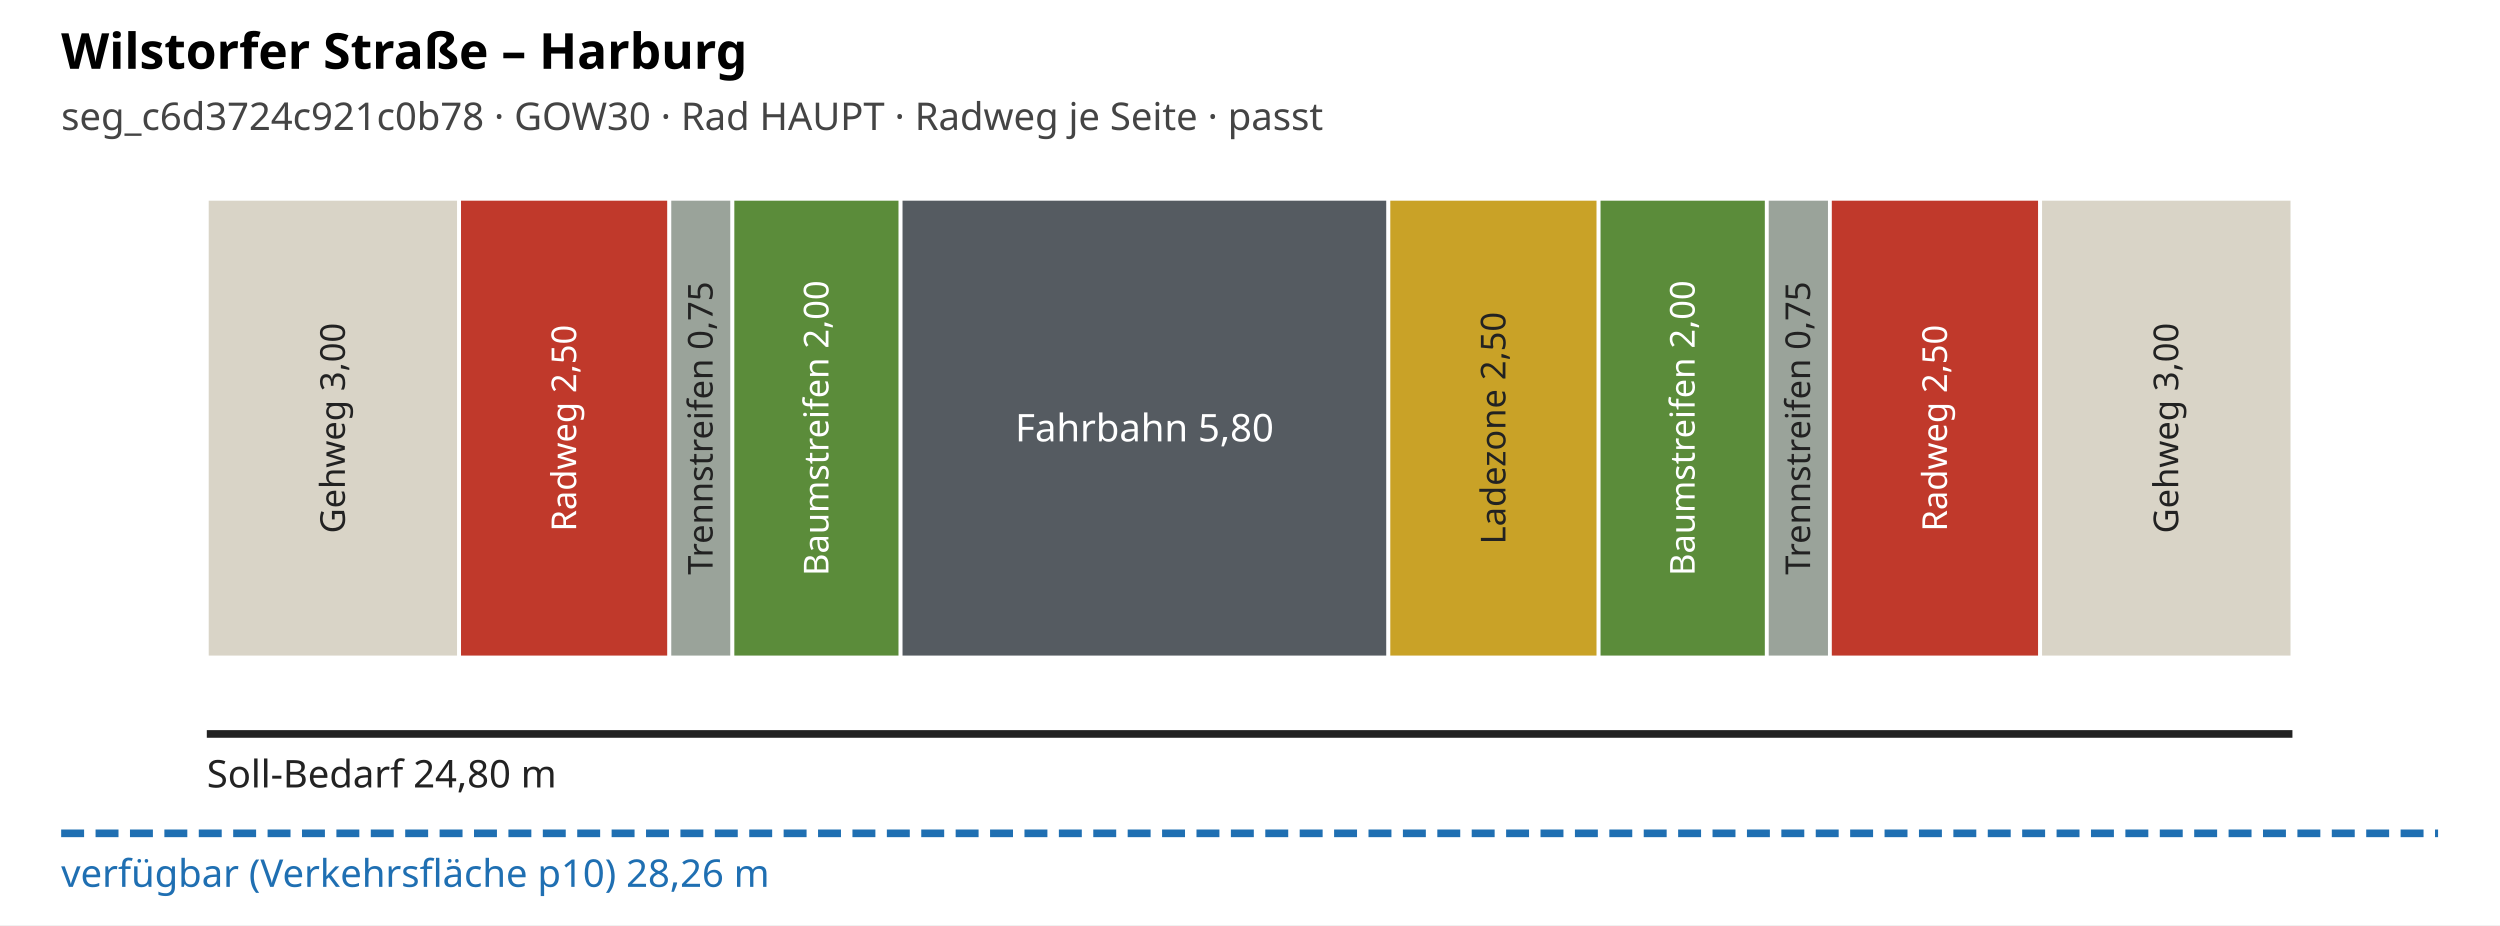
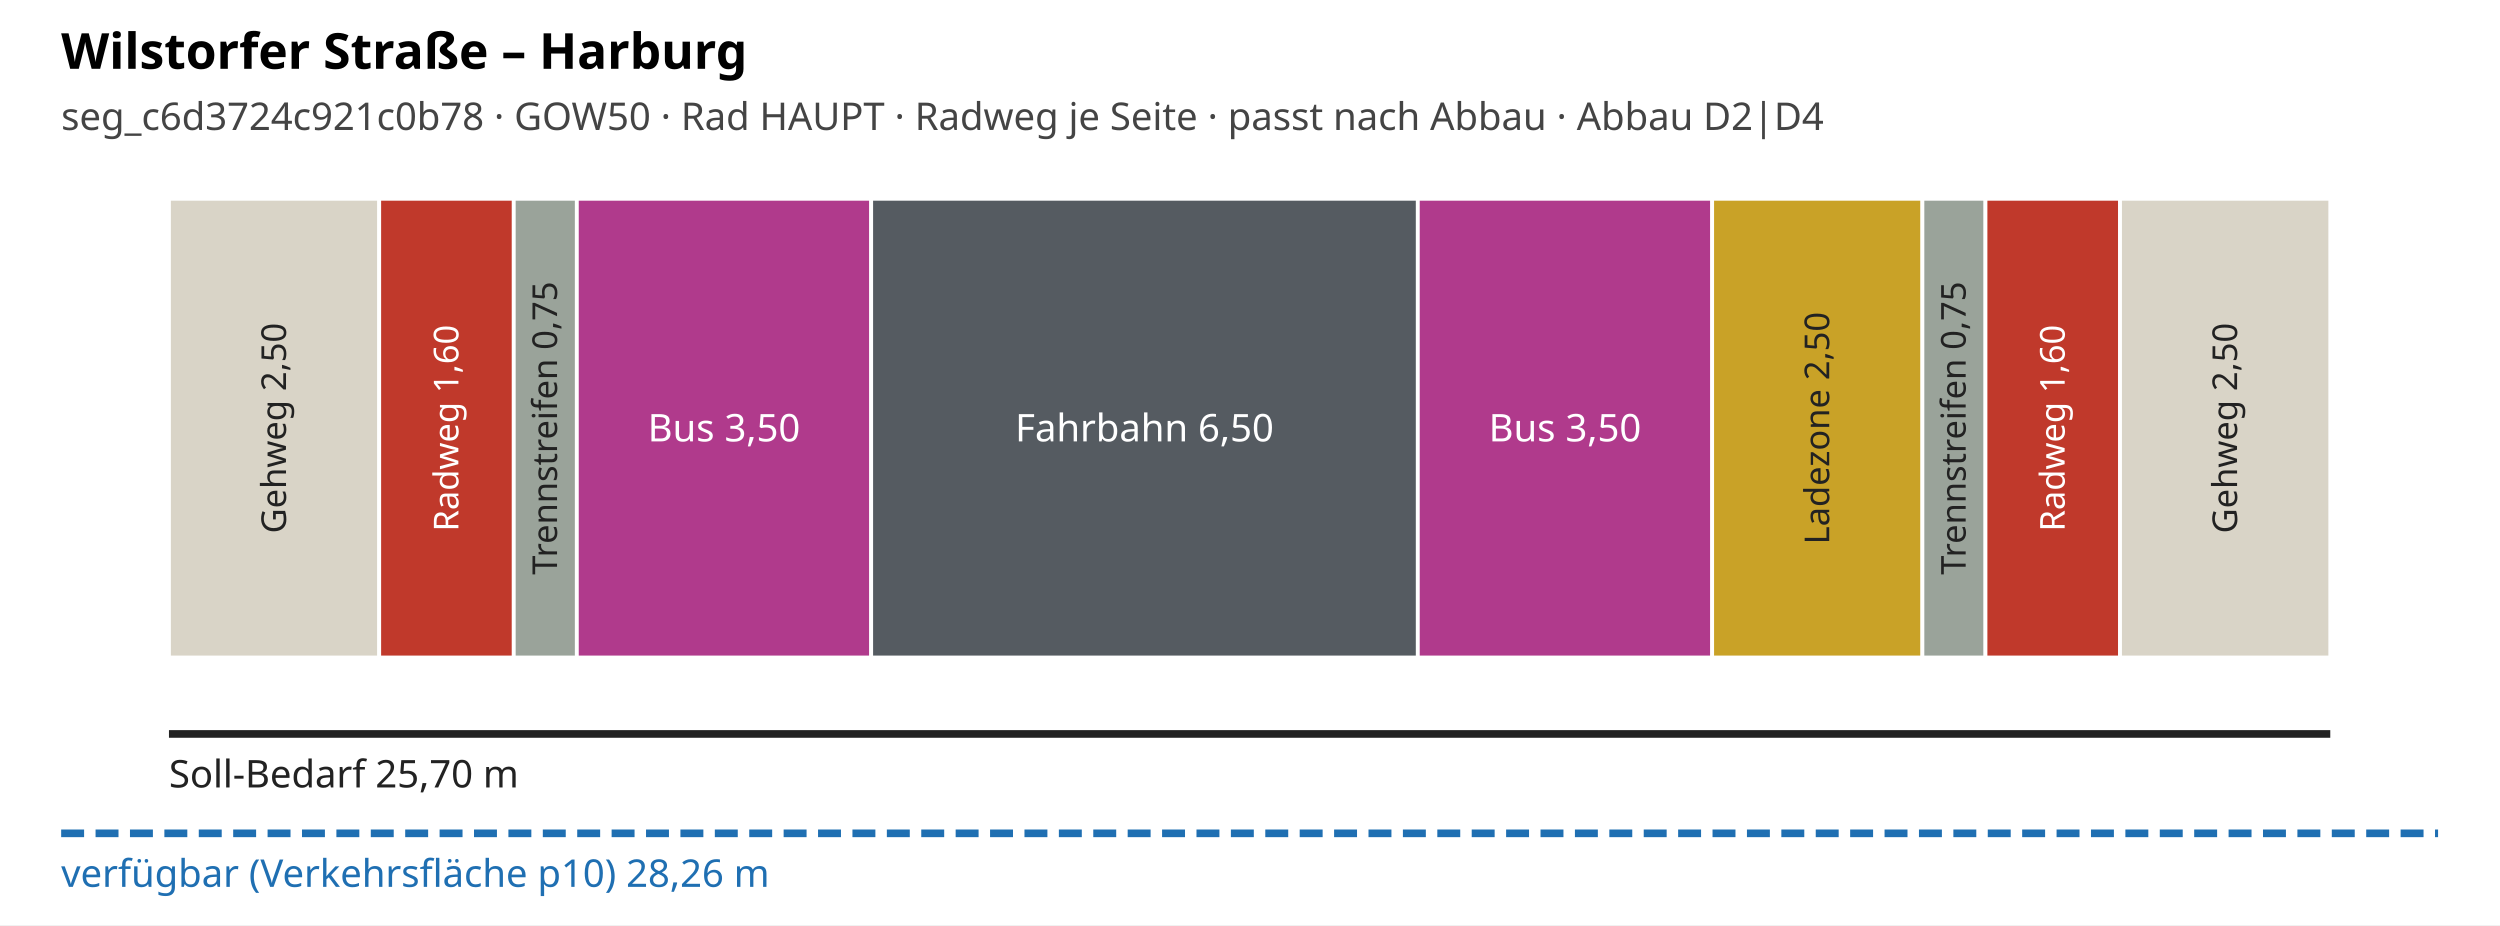
<svg xmlns="http://www.w3.org/2000/svg" width="654" height="242" viewBox="0 0 654 242" font-family="sans-serif" font-size="10">
  <rect x="0" y="0" width="654" height="242" fill="#ffffff" />
  <text x="16.0" y="18" font-size="13" font-weight="bold">Wilstorfer Straße – Harburg</text>
-   <text x="16.0" y="34" fill="#444">seg_c6d3724c921c0b78 · GOW30 · Rad HAUPT · Radweg je Seite · passt</text>
-   <rect x="54.1" y="52.0" width="66.0" height="120.0" fill="#d9d4c7" stroke="#ffffff" stroke-width="1" data-element="sidewalk" data-width-m="3.00" />
-   <text transform="translate(87.1,112.0) rotate(-90)" text-anchor="middle" dominant-baseline="middle" fill="#222" font-size="9">Gehweg 3,00</text>
-   <rect x="120.1" y="52.0" width="55.0" height="120.0" fill="#c0392b" stroke="#ffffff" stroke-width="1" data-element="cycle_track" data-width-m="2.50" />
-   <text transform="translate(147.6,112.0) rotate(-90)" text-anchor="middle" dominant-baseline="middle" fill="#ffffff" font-size="9">Radweg 2,50</text>
-   <rect x="175.1" y="52.0" width="16.5" height="120.0" fill="#9aa39a" stroke="#ffffff" stroke-width="1" data-element="buffer_cycle_carriageway" data-width-m="0.75" />
-   <text transform="translate(183.3,112.0) rotate(-90)" text-anchor="middle" dominant-baseline="middle" fill="#222" font-size="9">Trennstreifen 0,75</text>
-   <rect x="191.6" y="52.0" width="44.0" height="120.0" fill="#5b8c3a" stroke="#ffffff" stroke-width="1" data-element="tree_strip" data-width-m="2.00" />
-   <text transform="translate(213.6,112.0) rotate(-90)" text-anchor="middle" dominant-baseline="middle" fill="#ffffff" font-size="9">Baumstreifen 2,00</text>
-   <rect x="235.6" y="52.0" width="127.6" height="120.0" fill="#555b61" stroke="#ffffff" stroke-width="1" data-element="carriageway" data-width-m="5.80" />
-   <text x="299.4" y="112.0" text-anchor="middle" dominant-baseline="middle" fill="#ffffff">Fahrbahn 5,80</text>
-   <rect x="363.2" y="52.0" width="55.0" height="120.0" fill="#c9a227" stroke="#ffffff" stroke-width="1" data-element="loading_zone" data-width-m="2.50" />
-   <text transform="translate(390.7,112.0) rotate(-90)" text-anchor="middle" dominant-baseline="middle" fill="#222" font-size="9">Ladezone 2,50</text>
-   <rect x="418.2" y="52.0" width="44.0" height="120.0" fill="#5b8c3a" stroke="#ffffff" stroke-width="1" data-element="tree_strip" data-width-m="2.00" />
-   <text transform="translate(440.2,112.0) rotate(-90)" text-anchor="middle" dominant-baseline="middle" fill="#ffffff" font-size="9">Baumstreifen 2,00</text>
-   <rect x="462.2" y="52.0" width="16.5" height="120.0" fill="#9aa39a" stroke="#ffffff" stroke-width="1" data-element="buffer_cycle_carriageway" data-width-m="0.75" />
-   <text transform="translate(470.4,112.0) rotate(-90)" text-anchor="middle" dominant-baseline="middle" fill="#222" font-size="9">Trennstreifen 0,75</text>
-   <rect x="478.7" y="52.0" width="55.0" height="120.0" fill="#c0392b" stroke="#ffffff" stroke-width="1" data-element="cycle_track" data-width-m="2.50" />
-   <text transform="translate(506.2,112.0) rotate(-90)" text-anchor="middle" dominant-baseline="middle" fill="#ffffff" font-size="9">Radweg 2,50</text>
-   <rect x="533.7" y="52.0" width="66.0" height="120.0" fill="#d9d4c7" stroke="#ffffff" stroke-width="1" data-element="sidewalk" data-width-m="3.00" />
-   <text transform="translate(566.7,112.0) rotate(-90)" text-anchor="middle" dominant-baseline="middle" fill="#222" font-size="9">Gehweg 3,00</text>
-   <text x="54.1" y="206.0" fill="#222">Soll-Bedarf 24,80 m</text>
-   <line x1="54.1" y1="192.0" x2="599.7" y2="192.0" stroke="#222" stroke-width="2" />
+   <text x="16.0" y="34" fill="#444">seg_c6d3724c921c0b78 · GOW50 · Rad HAUPT · Radweg je Seite · passt nach Abbau · Abbau D2|D4</text>
+   <rect x="44.2" y="52.0" width="55.0" height="120.0" fill="#d9d4c7" stroke="#ffffff" stroke-width="1" data-element="sidewalk" data-width-m="2.50" />
+   <text transform="translate(71.7,112.0) rotate(-90)" text-anchor="middle" dominant-baseline="middle" fill="#222" font-size="9">Gehweg 2,50</text>
+   <rect x="99.2" y="52.0" width="35.2" height="120.0" fill="#c0392b" stroke="#ffffff" stroke-width="1" data-element="cycle_track" data-width-m="1.60" />
+   <text transform="translate(116.8,112.0) rotate(-90)" text-anchor="middle" dominant-baseline="middle" fill="#ffffff" font-size="9">Radweg 1,60</text>
+   <rect x="134.4" y="52.0" width="16.5" height="120.0" fill="#9aa39a" stroke="#ffffff" stroke-width="1" data-element="buffer_cycle_carriageway" data-width-m="0.75" />
+   <text transform="translate(142.6,112.0) rotate(-90)" text-anchor="middle" dominant-baseline="middle" fill="#222" font-size="9">Trennstreifen 0,75</text>
+   <rect x="150.9" y="52.0" width="77.0" height="120.0" fill="#b03a8c" stroke="#ffffff" stroke-width="1" data-element="bus_lane" data-width-m="3.50" />
+   <text x="189.4" y="112.0" text-anchor="middle" dominant-baseline="middle" fill="#ffffff">Bus 3,50</text>
+   <rect x="227.9" y="52.0" width="143.0" height="120.0" fill="#555b61" stroke="#ffffff" stroke-width="1" data-element="carriageway" data-width-m="6.50" />
+   <text x="299.4" y="112.0" text-anchor="middle" dominant-baseline="middle" fill="#ffffff">Fahrbahn 6,50</text>
+   <rect x="370.9" y="52.0" width="77.0" height="120.0" fill="#b03a8c" stroke="#ffffff" stroke-width="1" data-element="bus_lane" data-width-m="3.50" />
+   <text x="409.4" y="112.0" text-anchor="middle" dominant-baseline="middle" fill="#ffffff">Bus 3,50</text>
+   <rect x="447.9" y="52.0" width="55.0" height="120.0" fill="#c9a227" stroke="#ffffff" stroke-width="1" data-element="loading_zone" data-width-m="2.50" />
+   <text transform="translate(475.4,112.0) rotate(-90)" text-anchor="middle" dominant-baseline="middle" fill="#222" font-size="9">Ladezone 2,50</text>
+   <rect x="502.9" y="52.0" width="16.5" height="120.0" fill="#9aa39a" stroke="#ffffff" stroke-width="1" data-element="buffer_cycle_carriageway" data-width-m="0.75" />
+   <text transform="translate(511.1,112.0) rotate(-90)" text-anchor="middle" dominant-baseline="middle" fill="#222" font-size="9">Trennstreifen 0,75</text>
+   <rect x="519.4" y="52.0" width="35.2" height="120.0" fill="#c0392b" stroke="#ffffff" stroke-width="1" data-element="cycle_track" data-width-m="1.60" />
+   <text transform="translate(537.0,112.0) rotate(-90)" text-anchor="middle" dominant-baseline="middle" fill="#ffffff" font-size="9">Radweg 1,60</text>
+   <rect x="554.6" y="52.0" width="55.0" height="120.0" fill="#d9d4c7" stroke="#ffffff" stroke-width="1" data-element="sidewalk" data-width-m="2.50" />
+   <text transform="translate(582.1,112.0) rotate(-90)" text-anchor="middle" dominant-baseline="middle" fill="#222" font-size="9">Gehweg 2,50</text>
+   <text x="44.2" y="206.0" fill="#222">Soll-Bedarf 25,70 m</text>
+   <line x1="44.2" y1="192.0" x2="609.6" y2="192.0" stroke="#222" stroke-width="2" />
  <line x1="16.0" y1="218.0" x2="637.8" y2="218.0" stroke="#1f6fb2" stroke-width="2" stroke-dasharray="6 3" />
  <text x="16.0" y="232.0" fill="#1f6fb2">verfügbar (Verkehrsfläche p10) 28,26 m</text>
</svg>
